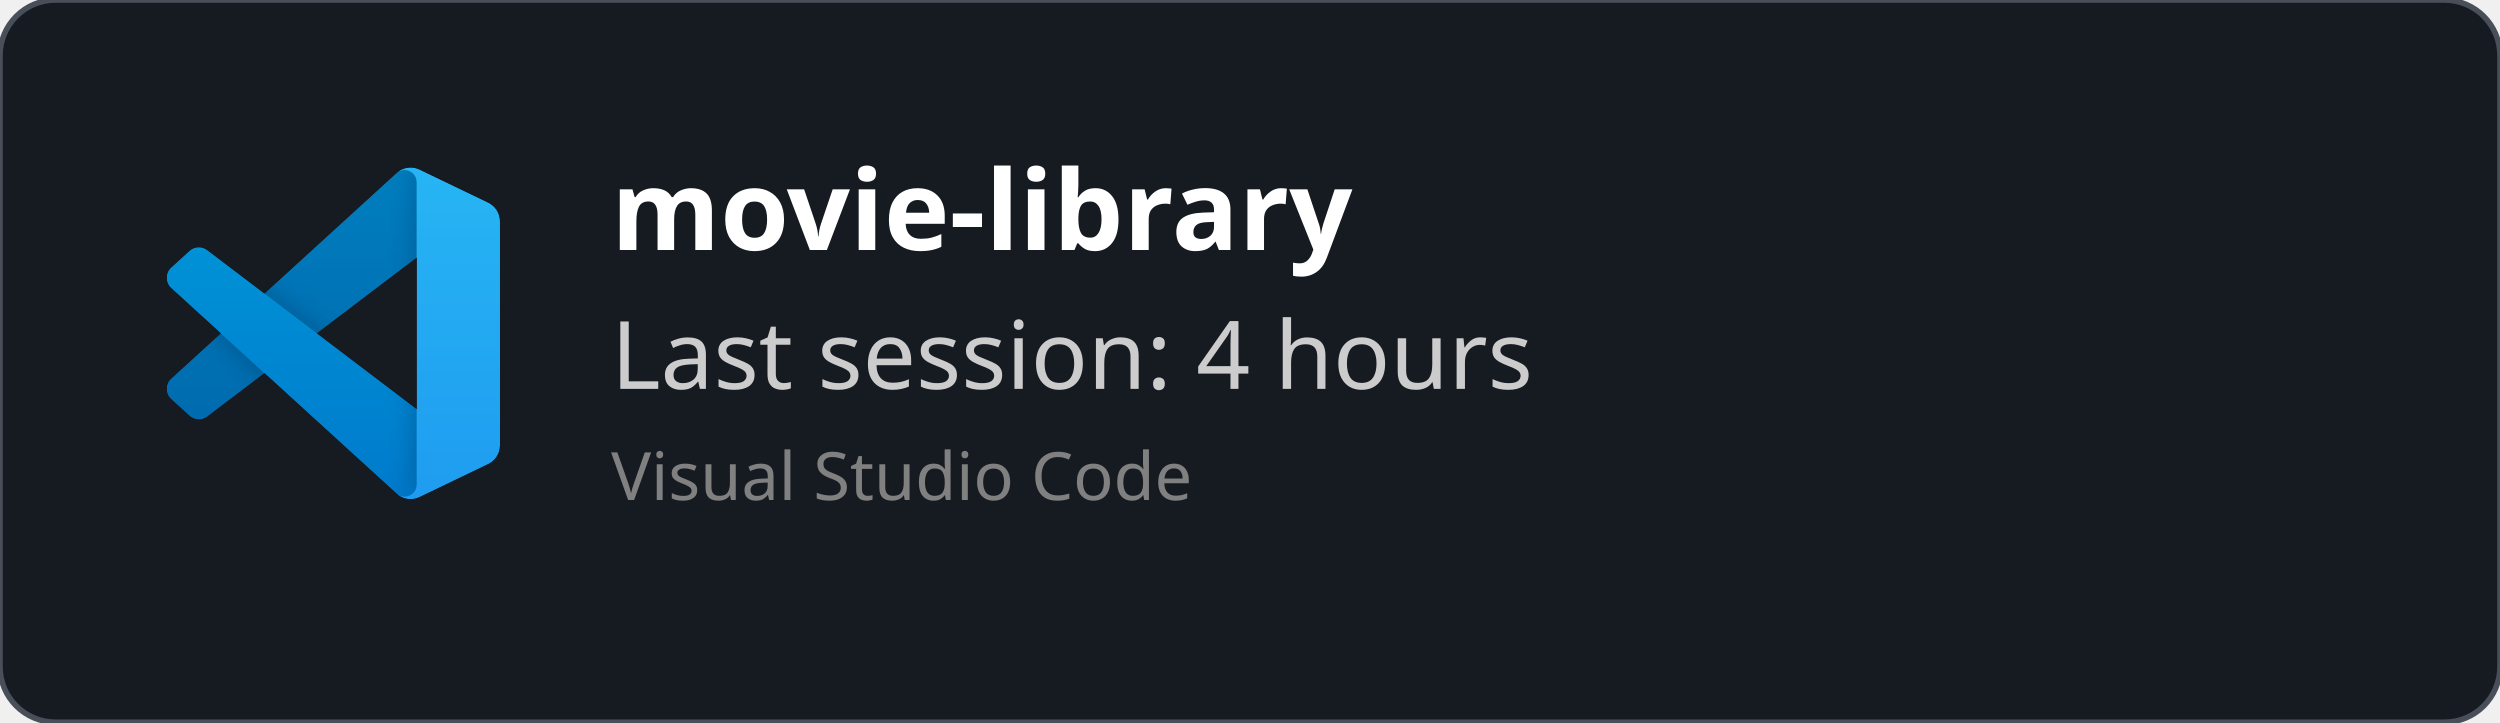
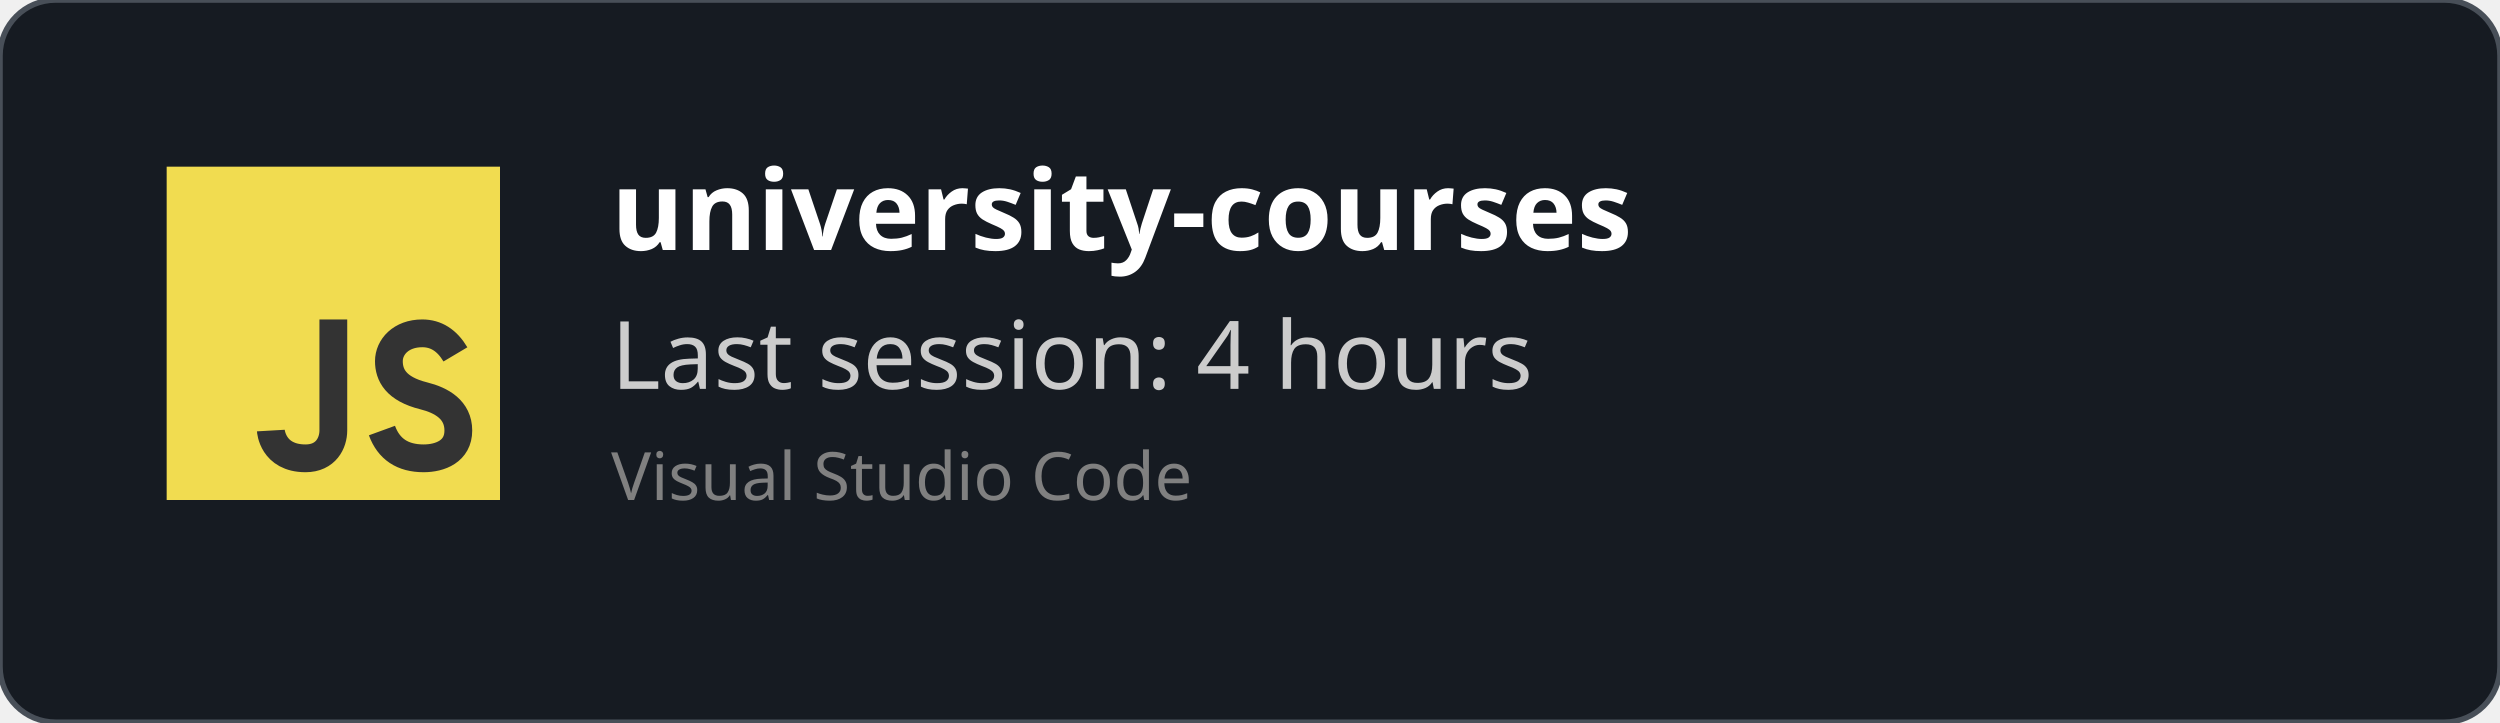
<svg xmlns="http://www.w3.org/2000/svg" width="450" height="130" viewBox="0 0 450 130" fill="none" role="img">
  <style>
    *{
        font-family: 'Segoe UI', Ubuntu, monospace
    }
    </style>
  <defs>
    <clipPath id="horizontalClip" x="20" y="20" width="500" height="200">
      <rect x="90" y="20" width="300" height="50" />
    </clipPath>
  </defs>
  <rect width="450" height="130" fill="rgba(22,27,34)" stroke="#484f58" stroke-width="1" fill-opacity="1" stroke-opacity="1" x="0" y="0" rx="10px" ry="10px">
    </rect>
-   <svg width="60" height="60" x="30" y="30" viewBox="0 0 100 100" fill="none" id="vscode">
-     <mask id="mask0" mask-type="alpha" maskUnits="userSpaceOnUse" x="0" y="0" width="100" height="100">
-       <path fill-rule="evenodd" clip-rule="evenodd" d="M70.912 99.317C72.487 99.931 74.283 99.891 75.873 99.126L96.461 89.22C98.624 88.179 100 85.989 100 83.587V16.413C100 14.011 98.624 11.822 96.461 10.781L75.873 0.874C73.786 -0.13 71.345 0.116 69.513 1.447C69.252 1.637 69.003 1.849 68.769 2.083L29.355 38.041L12.187 25.01C10.589 23.797 8.354 23.896 6.869 25.246L1.363 30.255C-0.453 31.906 -0.455 34.763 1.359 36.417L16.247 50L1.359 63.583C-0.455 65.237 -0.453 68.094 1.363 69.745L6.869 74.754C8.354 76.104 10.589 76.204 12.187 74.99L29.355 61.959L68.769 97.917C69.392 98.541 70.125 99.01 70.912 99.317ZM75.015 27.299L45.109 50L75.015 72.701V27.299Z" fill="white" />
-     </mask>
-     <g mask="url(#mask0)">
-       <path d="M96.461 10.796L75.857 0.876C73.472 -0.273 70.622 0.212 68.75 2.083L1.299 63.583C-0.516 65.237 -0.514 68.094 1.303 69.745L6.813 74.754C8.298 76.104 10.535 76.204 12.134 74.99L93.361 13.37C96.086 11.303 100 13.246 100 16.667V16.427C100 14.027 98.625 11.838 96.461 10.796Z" fill="#0065A9" />
-       <g filter="url(#filter0_d)">
-         <path d="M96.461 89.204L75.857 99.124C73.472 100.273 70.622 99.788 68.75 97.917L1.299 36.417C-0.516 34.763 -0.514 31.906 1.303 30.255L6.813 25.246C8.298 23.896 10.535 23.796 12.134 25.009L93.361 86.63C96.086 88.697 100 86.754 100 83.333V83.573C100 85.974 98.625 88.162 96.461 89.204Z" fill="#007ACC" />
-       </g>
-       <g filter="url(#filter1_d)">
-         <path d="M75.858 99.126C73.472 100.274 70.622 99.788 68.75 97.917C71.056 100.223 75 98.59 75 95.328V4.672C75 1.41 71.056 -0.223 68.75 2.083C70.622 0.211 73.472 -0.274 75.858 0.874L96.459 10.781C98.623 11.822 100 14.011 100 16.413V83.587C100 85.989 98.623 88.179 96.459 89.22L75.858 99.126Z" fill="#1F9CF0" />
-       </g>
-       <g style="mix-blend-mode:overlay" opacity="0.25">
-         <path fill-rule="evenodd" clip-rule="evenodd" d="M70.851 99.317C72.426 99.931 74.222 99.891 75.812 99.126L96.4 89.22C98.563 88.179 99.939 85.989 99.939 83.587V16.413C99.939 14.011 98.564 11.822 96.4 10.781L75.812 0.874C73.725 -0.13 71.284 0.116 69.453 1.447C69.191 1.637 68.942 1.849 68.708 2.083L29.294 38.041L12.126 25.01C10.528 23.796 8.293 23.896 6.809 25.246L1.302 30.255C-0.513 31.906 -0.515 34.763 1.298 36.417L16.186 50L1.298 63.583C-0.515 65.237 -0.513 68.094 1.302 69.745L6.809 74.754C8.293 76.104 10.528 76.204 12.126 74.99L29.294 61.959L68.708 97.917C69.332 98.54 70.064 99.01 70.851 99.317ZM74.954 27.299L45.048 50L74.954 72.701V27.299Z" fill="url(#paint0_linear)" />
-       </g>
+   <svg width="60px" height="60px" x="30" y="30" viewBox="0 0 24 24" id="js">
+     <g fill="none" fill-rule="evenodd">
+       <rect width="24" height="24" fill="#F1DC50" />
+       <path stroke="#333" stroke-width="2" d="M12,11 C12,15.749 12,18.416 12,19 C12,19.876 11.477,21 10,21 C7.615,21 7.5,19 7.5,19 M20.79,13.516 C20.19,12.505 19.394,12 18.404,12 C16.856,12 16,13 16,14 C16,15 16.5,16 18.508,16.5 C19.786,16.818 21,17.5 21,19 C21,20.5 19.685,21 18.5,21 C16.986,21 15.986,20.333 15.5,19" />
    </g>
-     <defs>
-       <filter id="filter0_d" x="-8.394" y="15.829" width="116.727" height="92.246" filterUnits="userSpaceOnUse" color-interpolation-filters="sRGB">
-         <feFlood flood-opacity="0" result="BackgroundImageFix" />
-         <feColorMatrix in="SourceAlpha" type="matrix" values="0 0 0 0 0 0 0 0 0 0 0 0 0 0 0 0 0 0 127 0" />
-         <feOffset />
-         <feGaussianBlur stdDeviation="4.167" />
-         <feColorMatrix type="matrix" values="0 0 0 0 0 0 0 0 0 0 0 0 0 0 0 0 0 0 0.25 0" />
-         <feBlend mode="overlay" in2="BackgroundImageFix" result="effect1_dropShadow" />
-         <feBlend mode="normal" in="SourceGraphic" in2="effect1_dropShadow" result="shape" />
-       </filter>
-       <filter id="filter1_d" x="60.417" y="-8.076" width="47.917" height="116.151" filterUnits="userSpaceOnUse" color-interpolation-filters="sRGB">
-         <feFlood flood-opacity="0" result="BackgroundImageFix" />
-         <feColorMatrix in="SourceAlpha" type="matrix" values="0 0 0 0 0 0 0 0 0 0 0 0 0 0 0 0 0 0 127 0" />
-         <feOffset />
-         <feGaussianBlur stdDeviation="4.167" />
-         <feColorMatrix type="matrix" values="0 0 0 0 0 0 0 0 0 0 0 0 0 0 0 0 0 0 0.25 0" />
-         <feBlend mode="overlay" in2="BackgroundImageFix" result="effect1_dropShadow" />
-         <feBlend mode="normal" in="SourceGraphic" in2="effect1_dropShadow" result="shape" />
-       </filter>
-       <linearGradient id="paint0_linear" x1="49.939" y1="0.258" x2="49.939" y2="99.742" gradientUnits="userSpaceOnUse">
-         <stop stop-color="white" />
-         <stop offset="1" stop-color="white" stop-opacity="0" />
-       </linearGradient>
-     </defs>
  </svg>
  <text x="110" y="45" font-size="20" clip-path="url(#horizontalClip)" font-weight="bold" font-family="Ubuntu" fill="white">
-     movie-library
+     university-courses
    </text>
  <text x="110" y="70" font-size="17px" font-family="Ubuntu" fill="#ccc">
    Last session: 4 hours
    </text>
  <text x="110" y="90" font-size="12px" font-family="Ubuntu" fill="grey">
    Visual Studio Code
    </text>
</svg>
